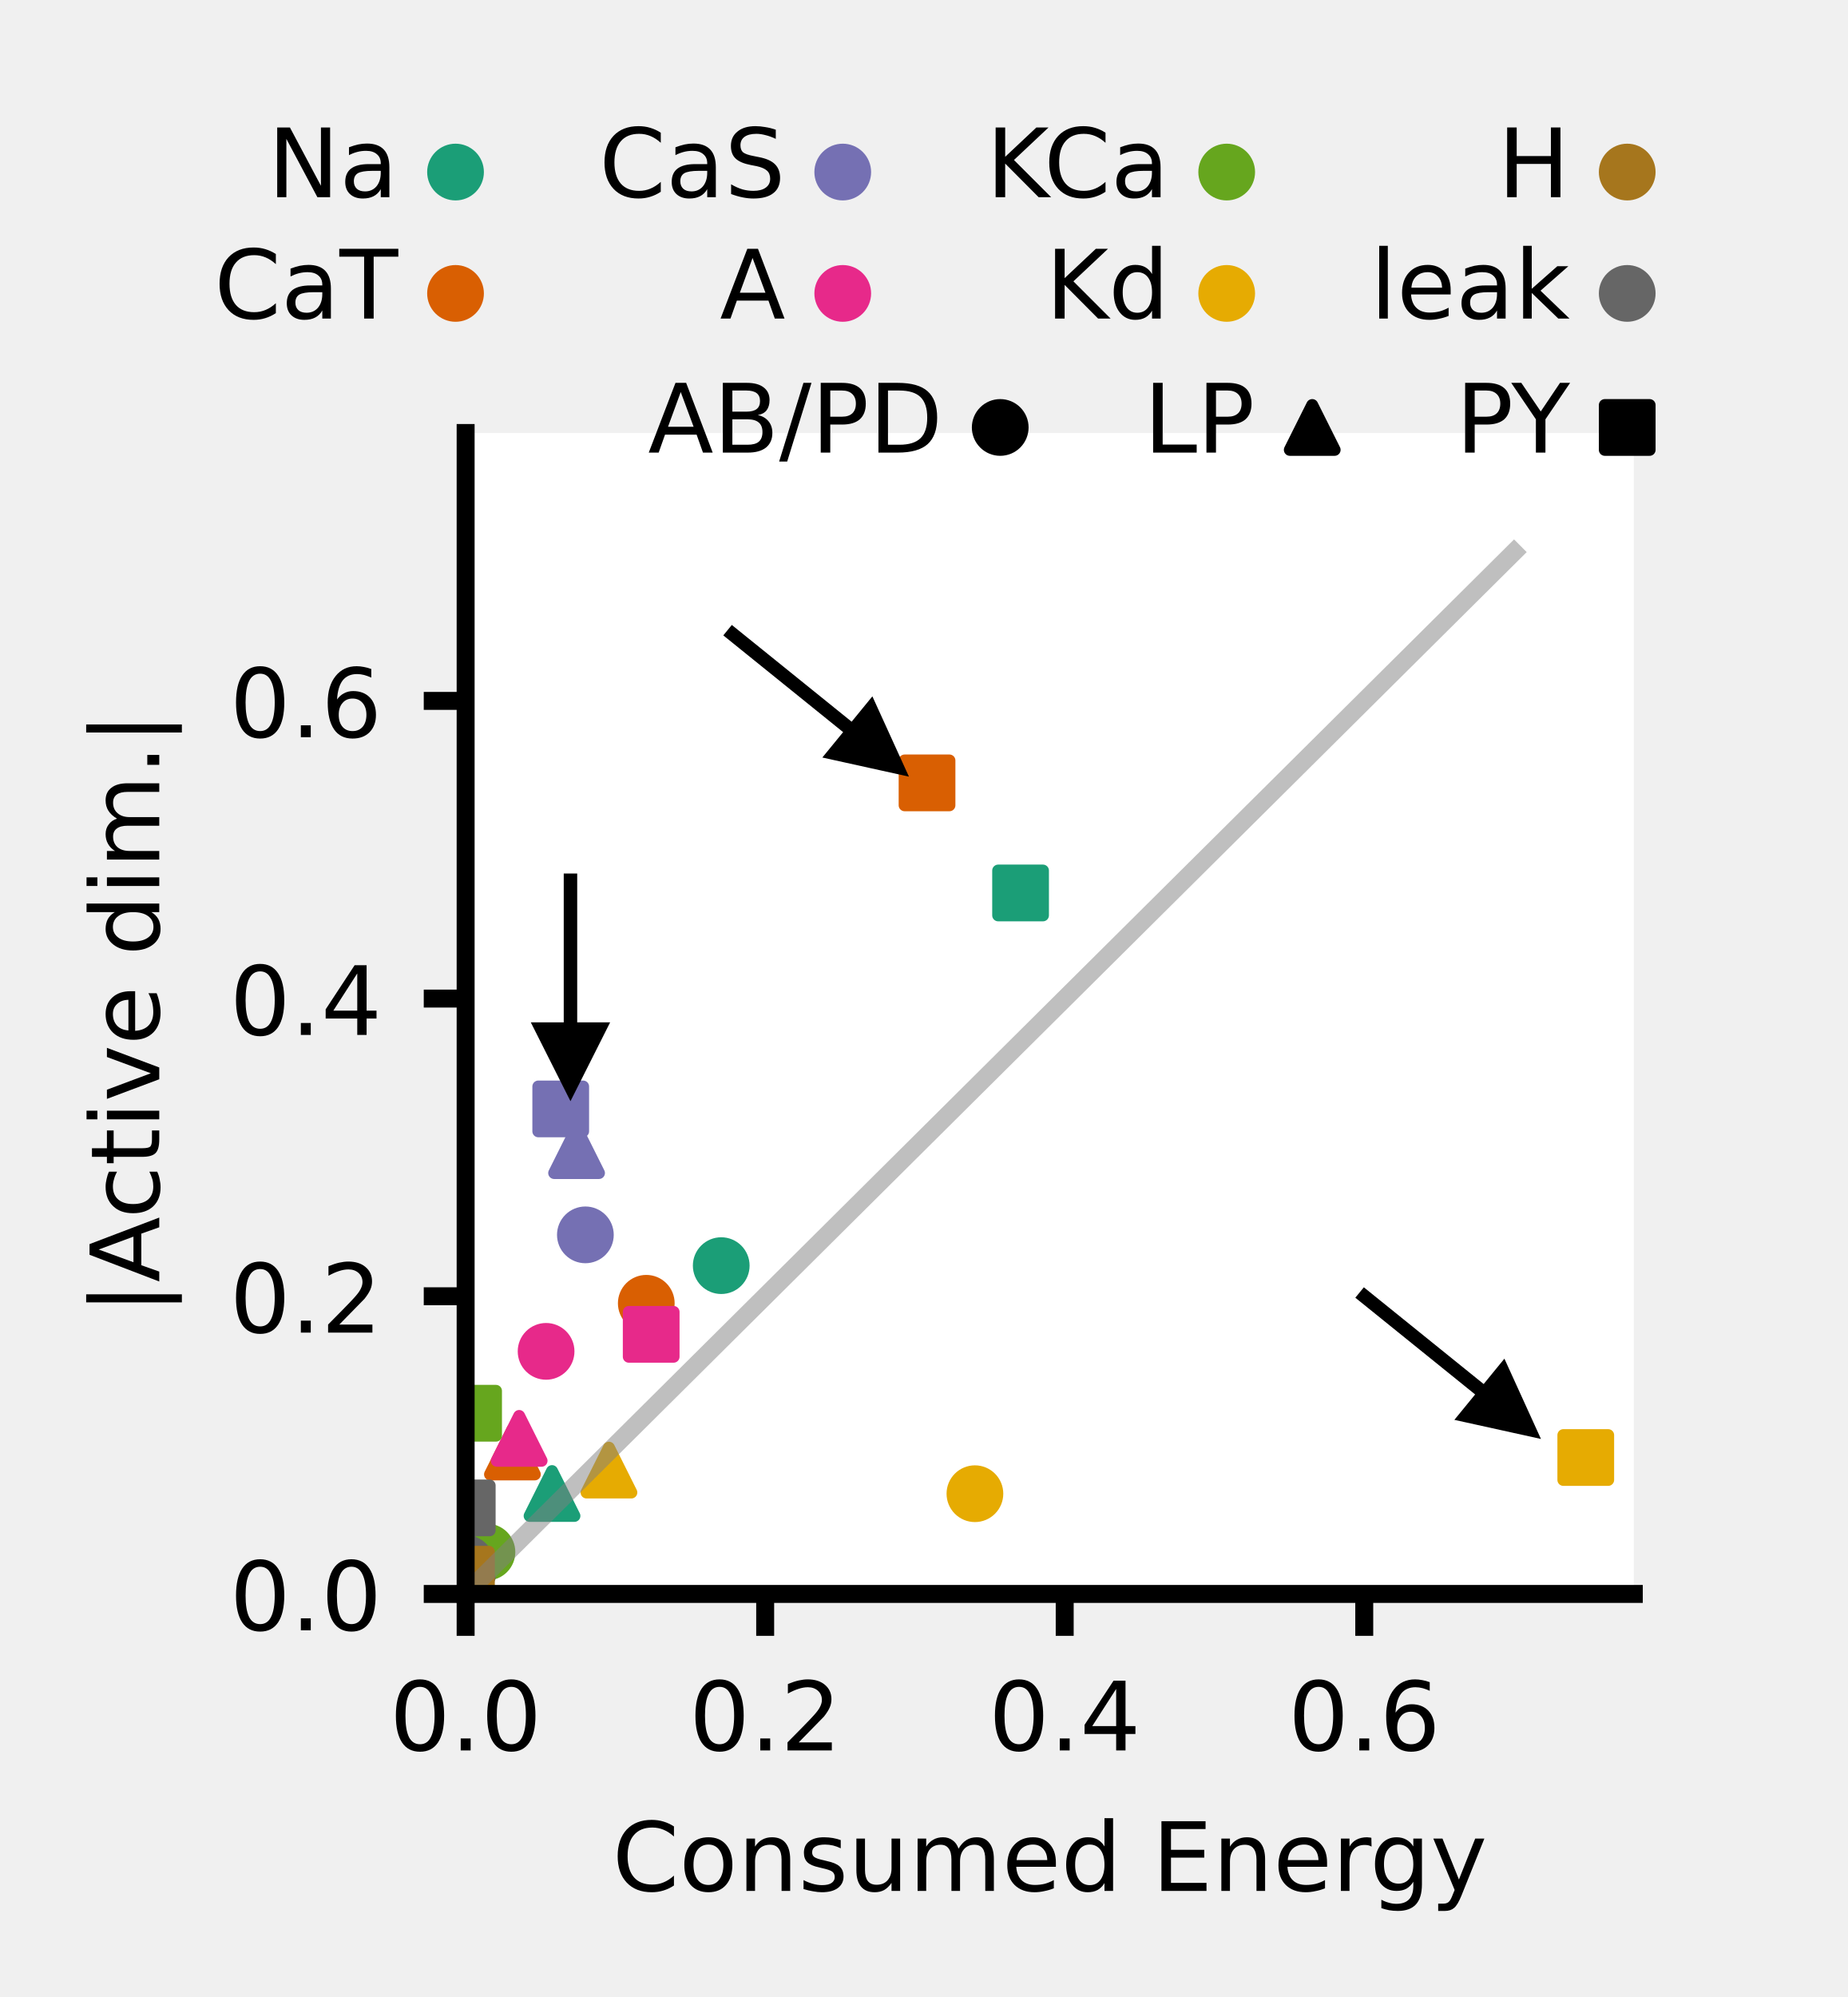
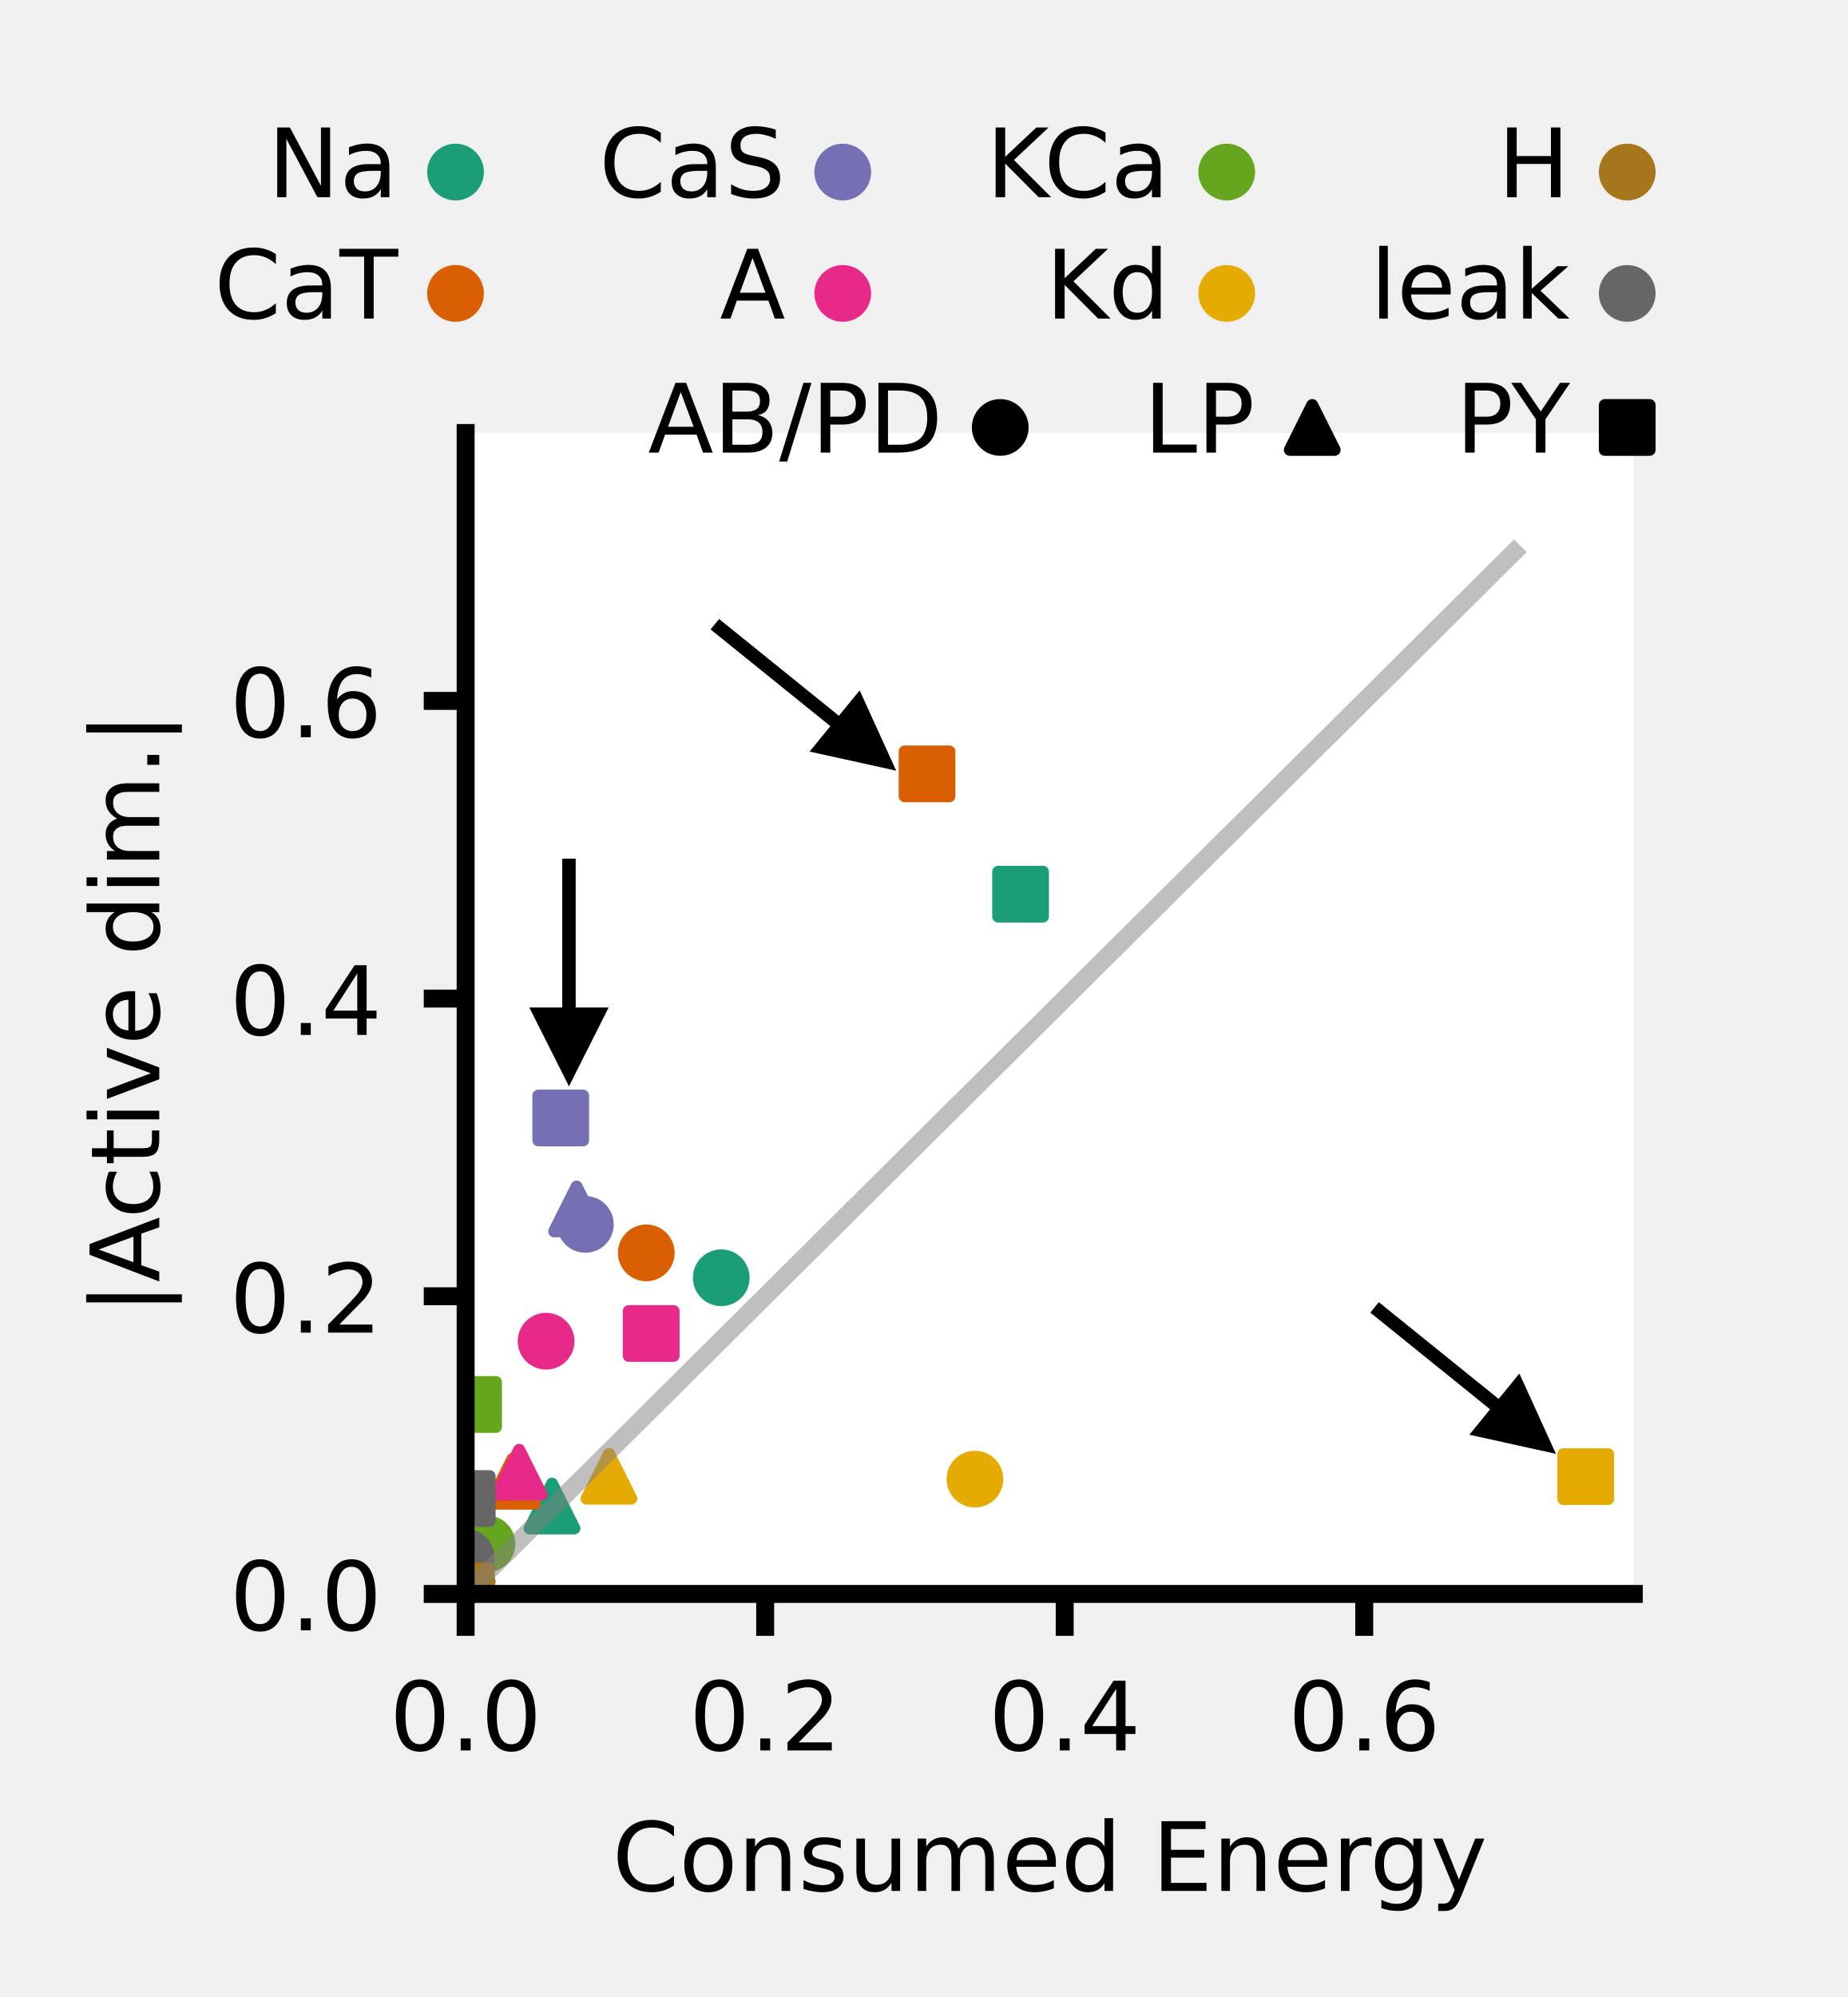
<svg xmlns="http://www.w3.org/2000/svg" xmlns:xlink="http://www.w3.org/1999/xlink" height="166.892pt" version="1.1" viewBox="0 0 154.42 166.892" width="154.42pt">
  <defs>
    <style type="text/css">*{stroke-linecap:butt;stroke-linejoin:round;}</style>
  </defs>
  <g id="figure_1">
    <g id="patch_1">
      <path d="M -0 166.892  L 154.42 166.892  L 154.42 -0  L -0 -0  z " style="fill:none;" />
    </g>
    <g id="axes_1">
      <g id="patch_2">
        <path d="M 38.922 133.207  L 136.572 133.207  L 136.572 36.187  L 38.922 36.187  z " style="fill:#ffffff;" />
      </g>
      <g id="PathCollection_1">
        <defs>
-           <path d="M 0 1.871  C 0.496 1.871 0.972 1.674 1.323 1.323  C 1.674 0.972 1.871 0.496 1.871 0  C 1.871 -0.496 1.674 -0.972 1.323 -1.323  C 0.972 -1.674 0.496 -1.871 0 -1.871  C -0.496 -1.871 -0.972 -1.674 -1.323 -1.323  C -1.674 -0.972 -1.871 -0.496 -1.871 0  C -1.871 0.496 -1.674 0.972 -1.323 1.323  C -0.972 1.674 -0.496 1.871 0 1.871  z " id="mced02a3562" style="stroke:#1b9e77;" />
-         </defs>
-         <g clip-path="url(#p65af0b50ca)">
-           <use style="fill:#1b9e77;stroke:#1b9e77;" x="60.288" xlink:href="#mced02a3562" y="105.771" />
+           <path d="M 0 1.871  C 0.496 1.871 0.972 1.674 1.323 1.323  C 1.674 0.972 1.871 0.496 1.871 0  C 1.871 -0.496 1.674 -0.972 1.323 -1.323  C 0.972 -1.674 0.496 -1.871 0 -1.871  C -0.496 -1.871 -0.972 -1.674 -1.323 -1.323  C -1.674 -0.972 -1.871 -0.496 -1.871 0  C -1.871 0.496 -1.674 0.972 -1.323 1.323  C -0.972 1.674 -0.496 1.871 0 1.871  z " id="m642d76ab13" style="stroke:#1b9e77;" />
+         </defs>
+         <g clip-path="url(#pd8d5c886a9)">
+           <use style="fill:#1b9e77;stroke:#1b9e77;" x="60.288" xlink:href="#m642d76ab13" y="106.784" />
        </g>
      </g>
      <g id="PathCollection_2">
        <defs>
-           <path d="M 0 1.871  C 0.496 1.871 0.972 1.674 1.323 1.323  C 1.674 0.972 1.871 0.496 1.871 0  C 1.871 -0.496 1.674 -0.972 1.323 -1.323  C 0.972 -1.674 0.496 -1.871 0 -1.871  C -0.496 -1.871 -0.972 -1.674 -1.323 -1.323  C -1.674 -0.972 -1.871 -0.496 -1.871 0  C -1.871 0.496 -1.674 0.972 -1.323 1.323  C -0.972 1.674 -0.496 1.871 0 1.871  z " id="m07d1c11e80" style="stroke:#d95f02;" />
-         </defs>
-         <g clip-path="url(#p65af0b50ca)">
-           <use style="fill:#d95f02;stroke:#d95f02;" x="54.023" xlink:href="#m07d1c11e80" y="108.917" />
+           <path d="M 0 1.871  C 0.496 1.871 0.972 1.674 1.323 1.323  C 1.674 0.972 1.871 0.496 1.871 0  C 1.871 -0.496 1.674 -0.972 1.323 -1.323  C 0.972 -1.674 0.496 -1.871 0 -1.871  C -0.496 -1.871 -0.972 -1.674 -1.323 -1.323  C -1.674 -0.972 -1.871 -0.496 -1.871 0  C -1.871 0.496 -1.674 0.972 -1.323 1.323  C -0.972 1.674 -0.496 1.871 0 1.871  z " id="mec704d3011" style="stroke:#d95f02;" />
+         </defs>
+         <g clip-path="url(#pd8d5c886a9)">
+           <use style="fill:#d95f02;stroke:#d95f02;" x="54.023" xlink:href="#mec704d3011" y="104.704" />
        </g>
      </g>
      <g id="PathCollection_3">
        <defs>
-           <path d="M 0 1.871  C 0.496 1.871 0.972 1.674 1.323 1.323  C 1.674 0.972 1.871 0.496 1.871 0  C 1.871 -0.496 1.674 -0.972 1.323 -1.323  C 0.972 -1.674 0.496 -1.871 0 -1.871  C -0.496 -1.871 -0.972 -1.674 -1.323 -1.323  C -1.674 -0.972 -1.871 -0.496 -1.871 0  C -1.871 0.496 -1.674 0.972 -1.323 1.323  C -0.972 1.674 -0.496 1.871 0 1.871  z " id="mb05f869a6e" style="stroke:#7570b3;" />
-         </defs>
-         <g clip-path="url(#p65af0b50ca)">
-           <use style="fill:#7570b3;stroke:#7570b3;" x="48.932" xlink:href="#mb05f869a6e" y="103.199" />
+           <path d="M 0 1.871  C 0.496 1.871 0.972 1.674 1.323 1.323  C 1.674 0.972 1.871 0.496 1.871 0  C 1.871 -0.496 1.674 -0.972 1.323 -1.323  C 0.972 -1.674 0.496 -1.871 0 -1.871  C -0.496 -1.871 -0.972 -1.674 -1.323 -1.323  C -1.674 -0.972 -1.871 -0.496 -1.871 0  C -1.871 0.496 -1.674 0.972 -1.323 1.323  C -0.972 1.674 -0.496 1.871 0 1.871  z " id="mfbf233edde" style="stroke:#7570b3;" />
+         </defs>
+         <g clip-path="url(#pd8d5c886a9)">
+           <use style="fill:#7570b3;stroke:#7570b3;" x="48.932" xlink:href="#mfbf233edde" y="102.324" />
        </g>
      </g>
      <g id="PathCollection_4">
        <defs>
-           <path d="M 0 1.871  C 0.496 1.871 0.972 1.674 1.323 1.323  C 1.674 0.972 1.871 0.496 1.871 0  C 1.871 -0.496 1.674 -0.972 1.323 -1.323  C 0.972 -1.674 0.496 -1.871 0 -1.871  C -0.496 -1.871 -0.972 -1.674 -1.323 -1.323  C -1.674 -0.972 -1.871 -0.496 -1.871 0  C -1.871 0.496 -1.674 0.972 -1.323 1.323  C -0.972 1.674 -0.496 1.871 0 1.871  z " id="m64192e82b0" style="stroke:#e7298a;" />
-         </defs>
-         <g clip-path="url(#p65af0b50ca)">
-           <use style="fill:#e7298a;stroke:#e7298a;" x="45.648" xlink:href="#m64192e82b0" y="112.935" />
+           <path d="M 0 1.871  C 0.496 1.871 0.972 1.674 1.323 1.323  C 1.674 0.972 1.871 0.496 1.871 0  C 1.871 -0.496 1.674 -0.972 1.323 -1.323  C 0.972 -1.674 0.496 -1.871 0 -1.871  C -0.496 -1.871 -0.972 -1.674 -1.323 -1.323  C -1.674 -0.972 -1.871 -0.496 -1.871 0  C -1.871 0.496 -1.674 0.972 -1.323 1.323  C -0.972 1.674 -0.496 1.871 0 1.871  z " id="ma5586a5358" style="stroke:#e7298a;" />
+         </defs>
+         <g clip-path="url(#pd8d5c886a9)">
+           <use style="fill:#e7298a;stroke:#e7298a;" x="45.648" xlink:href="#ma5586a5358" y="112.086" />
        </g>
      </g>
      <g id="PathCollection_5">
        <defs>
-           <path d="M 0 1.871  C 0.496 1.871 0.972 1.674 1.323 1.323  C 1.674 0.972 1.871 0.496 1.871 0  C 1.871 -0.496 1.674 -0.972 1.323 -1.323  C 0.972 -1.674 0.496 -1.871 0 -1.871  C -0.496 -1.871 -0.972 -1.674 -1.323 -1.323  C -1.674 -0.972 -1.871 -0.496 -1.871 0  C -1.871 0.496 -1.674 0.972 -1.323 1.323  C -0.972 1.674 -0.496 1.871 0 1.871  z " id="md1a7adb717" style="stroke:#66a61e;" />
-         </defs>
-         <g clip-path="url(#p65af0b50ca)">
-           <use style="fill:#66a61e;stroke:#66a61e;" x="40.704" xlink:href="#md1a7adb717" y="129.707" />
+           <path d="M 0 1.871  C 0.496 1.871 0.972 1.674 1.323 1.323  C 1.674 0.972 1.871 0.496 1.871 0  C 1.871 -0.496 1.674 -0.972 1.323 -1.323  C 0.972 -1.674 0.496 -1.871 0 -1.871  C -0.496 -1.871 -0.972 -1.674 -1.323 -1.323  C -1.674 -0.972 -1.871 -0.496 -1.871 0  C -1.871 0.496 -1.674 0.972 -1.323 1.323  C -0.972 1.674 -0.496 1.871 0 1.871  z " id="me7ce047095" style="stroke:#66a61e;" />
+         </defs>
+         <g clip-path="url(#pd8d5c886a9)">
+           <use style="fill:#66a61e;stroke:#66a61e;" x="40.704" xlink:href="#me7ce047095" y="129.021" />
        </g>
      </g>
      <g id="PathCollection_6">
        <defs>
-           <path d="M 0 1.871  C 0.496 1.871 0.972 1.674 1.323 1.323  C 1.674 0.972 1.871 0.496 1.871 0  C 1.871 -0.496 1.674 -0.972 1.323 -1.323  C 0.972 -1.674 0.496 -1.871 0 -1.871  C -0.496 -1.871 -0.972 -1.674 -1.323 -1.323  C -1.674 -0.972 -1.871 -0.496 -1.871 0  C -1.871 0.496 -1.674 0.972 -1.323 1.323  C -0.972 1.674 -0.496 1.871 0 1.871  z " id="m56da10e61a" style="stroke:#e6ab02;" />
-         </defs>
-         <g clip-path="url(#p65af0b50ca)">
-           <use style="fill:#e6ab02;stroke:#e6ab02;" x="81.494" xlink:href="#m56da10e61a" y="124.831" />
+           <path d="M 0 1.871  C 0.496 1.871 0.972 1.674 1.323 1.323  C 1.674 0.972 1.871 0.496 1.871 0  C 1.871 -0.496 1.674 -0.972 1.323 -1.323  C 0.972 -1.674 0.496 -1.871 0 -1.871  C -0.496 -1.871 -0.972 -1.674 -1.323 -1.323  C -1.674 -0.972 -1.871 -0.496 -1.871 0  C -1.871 0.496 -1.674 0.972 -1.323 1.323  C -0.972 1.674 -0.496 1.871 0 1.871  z " id="mebc55dcfed" style="stroke:#e6ab02;" />
+         </defs>
+         <g clip-path="url(#pd8d5c886a9)">
+           <use style="fill:#e6ab02;stroke:#e6ab02;" x="81.494" xlink:href="#mebc55dcfed" y="123.612" />
        </g>
      </g>
      <g id="PathCollection_7">
        <defs>
-           <path d="M 0 1.871  C 0.496 1.871 0.972 1.674 1.323 1.323  C 1.674 0.972 1.871 0.496 1.871 0  C 1.871 -0.496 1.674 -0.972 1.323 -1.323  C 0.972 -1.674 0.496 -1.871 0 -1.871  C -0.496 -1.871 -0.972 -1.674 -1.323 -1.323  C -1.674 -0.972 -1.871 -0.496 -1.871 0  C -1.871 0.496 -1.674 0.972 -1.323 1.323  C -0.972 1.674 -0.496 1.871 0 1.871  z " id="m2c42f3a5fe" style="stroke:#a6761d;" />
-         </defs>
-         <g clip-path="url(#p65af0b50ca)">
-           <use style="fill:#a6761d;stroke:#a6761d;" x="38.934" xlink:href="#m2c42f3a5fe" y="131.977" />
+           <path d="M 0 1.871  C 0.496 1.871 0.972 1.674 1.323 1.323  C 1.674 0.972 1.871 0.496 1.871 0  C 1.871 -0.496 1.674 -0.972 1.323 -1.323  C 0.972 -1.674 0.496 -1.871 0 -1.871  C -0.496 -1.871 -0.972 -1.674 -1.323 -1.323  C -1.674 -0.972 -1.871 -0.496 -1.871 0  C -1.871 0.496 -1.674 0.972 -1.323 1.323  C -0.972 1.674 -0.496 1.871 0 1.871  z " id="m3958ccbf86" style="stroke:#a6761d;" />
+         </defs>
+         <g clip-path="url(#pd8d5c886a9)">
+           <use style="fill:#a6761d;stroke:#a6761d;" x="38.934" xlink:href="#m3958ccbf86" y="132.156" />
        </g>
      </g>
      <g id="PathCollection_8">
        <defs>
-           <path d="M 0 1.871  C 0.496 1.871 0.972 1.674 1.323 1.323  C 1.674 0.972 1.871 0.496 1.871 0  C 1.871 -0.496 1.674 -0.972 1.323 -1.323  C 0.972 -1.674 0.496 -1.871 0 -1.871  C -0.496 -1.871 -0.972 -1.674 -1.323 -1.323  C -1.674 -0.972 -1.871 -0.496 -1.871 0  C -1.871 0.496 -1.674 0.972 -1.323 1.323  C -0.972 1.674 -0.496 1.871 0 1.871  z " id="m5470a7baf6" style="stroke:#666666;" />
-         </defs>
-         <g clip-path="url(#p65af0b50ca)">
-           <use style="fill:#666666;stroke:#666666;" x="38.954" xlink:href="#m5470a7baf6" y="130.675" />
+           <path d="M 0 1.871  C 0.496 1.871 0.972 1.674 1.323 1.323  C 1.674 0.972 1.871 0.496 1.871 0  C 1.871 -0.496 1.674 -0.972 1.323 -1.323  C 0.972 -1.674 0.496 -1.871 0 -1.871  C -0.496 -1.871 -0.972 -1.674 -1.323 -1.323  C -1.674 -0.972 -1.871 -0.496 -1.871 0  C -1.871 0.496 -1.674 0.972 -1.323 1.323  C -0.972 1.674 -0.496 1.871 0 1.871  z " id="me3c75e632c" style="stroke:#666666;" />
+         </defs>
+         <g clip-path="url(#pd8d5c886a9)">
+           <use style="fill:#666666;stroke:#666666;" x="38.954" xlink:href="#me3c75e632c" y="130.136" />
        </g>
      </g>
      <g id="PathCollection_9">
        <defs>
-           <path d="M 0 -1.871  L -1.871 1.871  L 1.871 1.871  z " id="me0db6073b1" style="stroke:#1b9e77;" />
-         </defs>
-         <g clip-path="url(#p65af0b50ca)">
-           <use style="fill:#1b9e77;stroke:#1b9e77;" x="46.144" xlink:href="#me0db6073b1" y="124.814" />
+           <path d="M 0 -1.871  L -1.871 1.871  L 1.871 1.871  z " id="m84227e3d3d" style="stroke:#1b9e77;" />
+         </defs>
+         <g clip-path="url(#pd8d5c886a9)">
+           <use style="fill:#1b9e77;stroke:#1b9e77;" x="46.144" xlink:href="#m84227e3d3d" y="125.86" />
        </g>
      </g>
      <g id="PathCollection_10">
        <defs>
-           <path d="M 0 -1.871  L -1.871 1.871  L 1.871 1.871  z " id="m3f033f0563" style="stroke:#d95f02;" />
-         </defs>
-         <g clip-path="url(#p65af0b50ca)">
-           <use style="fill:#d95f02;stroke:#d95f02;" x="42.833" xlink:href="#m3f033f0563" y="121.345" />
+           <path d="M 0 -1.871  L -1.871 1.871  L 1.871 1.871  z " id="m76c6d2172b" style="stroke:#d95f02;" />
+         </defs>
+         <g clip-path="url(#pd8d5c886a9)">
+           <use style="fill:#d95f02;stroke:#d95f02;" x="42.833" xlink:href="#m76c6d2172b" y="123.793" />
        </g>
      </g>
      <g id="PathCollection_11">
        <defs>
-           <path d="M 0 -1.871  L -1.871 1.871  L 1.871 1.871  z " id="m2e43646771" style="stroke:#7570b3;" />
-         </defs>
-         <g clip-path="url(#p65af0b50ca)">
-           <use style="fill:#7570b3;stroke:#7570b3;" x="48.196" xlink:href="#m2e43646771" y="96.16" />
+           <path d="M 0 -1.871  L -1.871 1.871  L 1.871 1.871  z " id="mca6d92673e" style="stroke:#7570b3;" />
+         </defs>
+         <g clip-path="url(#pd8d5c886a9)">
+           <use style="fill:#7570b3;stroke:#7570b3;" x="48.196" xlink:href="#mca6d92673e" y="101.032" />
        </g>
      </g>
      <g id="PathCollection_12">
        <defs>
-           <path d="M 0 -1.871  L -1.871 1.871  L 1.871 1.871  z " id="m63e825d578" style="stroke:#e7298a;" />
-         </defs>
-         <g clip-path="url(#p65af0b50ca)">
-           <use style="fill:#e7298a;stroke:#e7298a;" x="43.397" xlink:href="#m63e825d578" y="120.206" />
+           <path d="M 0 -1.871  L -1.871 1.871  L 1.871 1.871  z " id="m8c2a6e35bf" style="stroke:#e7298a;" />
+         </defs>
+         <g clip-path="url(#pd8d5c886a9)">
+           <use style="fill:#e7298a;stroke:#e7298a;" x="43.397" xlink:href="#m8c2a6e35bf" y="123.03" />
        </g>
      </g>
      <g id="PathCollection_13">
        <defs>
-           <path d="M 0 -1.871  L -1.871 1.871  L 1.871 1.871  z " id="m36a8ff9228" style="stroke:#66a61e;" />
-         </defs>
-         <g clip-path="url(#p65af0b50ca)">
-           <use style="fill:#66a61e;stroke:#66a61e;" x="39.411" xlink:href="#m36a8ff9228" y="132.877" />
+           <path d="M 0 -1.871  L -1.871 1.871  L 1.871 1.871  z " id="mca98bbd665" style="stroke:#66a61e;" />
+         </defs>
+         <g clip-path="url(#pd8d5c886a9)">
+           <use style="fill:#66a61e;stroke:#66a61e;" x="39.411" xlink:href="#mca98bbd665" y="132.312" />
        </g>
      </g>
      <g id="PathCollection_14">
        <defs>
-           <path d="M 0 -1.871  L -1.871 1.871  L 1.871 1.871  z " id="mdc3b815d37" style="stroke:#e6ab02;" />
-         </defs>
-         <g clip-path="url(#p65af0b50ca)">
-           <use style="fill:#e6ab02;stroke:#e6ab02;" x="50.902" xlink:href="#mdc3b815d37" y="122.858" />
+           <path d="M 0 -1.871  L -1.871 1.871  L 1.871 1.871  z " id="ma594dfb690" style="stroke:#e6ab02;" />
+         </defs>
+         <g clip-path="url(#pd8d5c886a9)">
+           <use style="fill:#e6ab02;stroke:#e6ab02;" x="50.902" xlink:href="#ma594dfb690" y="123.373" />
        </g>
      </g>
      <g id="PathCollection_15">
        <defs>
-           <path d="M 0 -1.871  L -1.871 1.871  L 1.871 1.871  z " id="m635cb01bc6" style="stroke:#a6761d;" />
-         </defs>
-         <g clip-path="url(#p65af0b50ca)">
-           <use style="fill:#a6761d;stroke:#a6761d;" x="38.959" xlink:href="#m635cb01bc6" y="131.487" />
+           <path d="M 0 -1.871  L -1.871 1.871  L 1.871 1.871  z " id="mf28cb961f2" style="stroke:#a6761d;" />
+         </defs>
+         <g clip-path="url(#pd8d5c886a9)">
+           <use style="fill:#a6761d;stroke:#a6761d;" x="38.959" xlink:href="#mf28cb961f2" y="131.65" />
        </g>
      </g>
      <g id="PathCollection_16">
        <defs>
-           <path d="M 0 -1.871  L -1.871 1.871  L 1.871 1.871  z " id="mf705b5699c" style="stroke:#666666;" />
-         </defs>
-         <g clip-path="url(#p65af0b50ca)">
-           <use style="fill:#666666;stroke:#666666;" x="39.052" xlink:href="#mf705b5699c" y="130.003" />
+           <path d="M 0 -1.871  L -1.871 1.871  L 1.871 1.871  z " id="mc156b0fbc9" style="stroke:#666666;" />
+         </defs>
+         <g clip-path="url(#pd8d5c886a9)">
+           <use style="fill:#666666;stroke:#666666;" x="39.052" xlink:href="#mc156b0fbc9" y="130.304" />
        </g>
      </g>
      <g id="PathCollection_17">
        <defs>
-           <path d="M -1.871 1.871  L 1.871 1.871  L 1.871 -1.871  L -1.871 -1.871  z " id="m40a8c9e859" style="stroke:#1b9e77;" />
-         </defs>
-         <g clip-path="url(#p65af0b50ca)">
-           <use style="fill:#1b9e77;stroke:#1b9e77;" x="85.31" xlink:href="#m40a8c9e859" y="74.626" />
+           <path d="M -1.871 1.871  L 1.871 1.871  L 1.871 -1.871  L -1.871 -1.871  z " id="m7a17ad805b" style="stroke:#1b9e77;" />
+         </defs>
+         <g clip-path="url(#pd8d5c886a9)">
+           <use style="fill:#1b9e77;stroke:#1b9e77;" x="85.31" xlink:href="#m7a17ad805b" y="74.727" />
        </g>
      </g>
      <g id="PathCollection_18">
        <defs>
-           <path d="M -1.871 1.871  L 1.871 1.871  L 1.871 -1.871  L -1.871 -1.871  z " id="m9e2a510e97" style="stroke:#d95f02;" />
-         </defs>
-         <g clip-path="url(#p65af0b50ca)">
-           <use style="fill:#d95f02;stroke:#d95f02;" x="77.491" xlink:href="#m9e2a510e97" y="65.426" />
+           <path d="M -1.871 1.871  L 1.871 1.871  L 1.871 -1.871  L -1.871 -1.871  z " id="mef1f30fe69" style="stroke:#d95f02;" />
+         </defs>
+         <g clip-path="url(#pd8d5c886a9)">
+           <use style="fill:#d95f02;stroke:#d95f02;" x="77.491" xlink:href="#mef1f30fe69" y="64.674" />
        </g>
      </g>
      <g id="PathCollection_19">
        <defs>
-           <path d="M -1.871 1.871  L 1.871 1.871  L 1.871 -1.871  L -1.871 -1.871  z " id="m4a5be43984" style="stroke:#7570b3;" />
-         </defs>
-         <g clip-path="url(#p65af0b50ca)">
-           <use style="fill:#7570b3;stroke:#7570b3;" x="46.871" xlink:href="#m4a5be43984" y="92.673" />
+           <path d="M -1.871 1.871  L 1.871 1.871  L 1.871 -1.871  L -1.871 -1.871  z " id="m5667ee3ced" style="stroke:#7570b3;" />
+         </defs>
+         <g clip-path="url(#pd8d5c886a9)">
+           <use style="fill:#7570b3;stroke:#7570b3;" x="46.871" xlink:href="#m5667ee3ced" y="93.433" />
        </g>
      </g>
      <g id="PathCollection_20">
        <defs>
-           <path d="M -1.871 1.871  L 1.871 1.871  L 1.871 -1.871  L -1.871 -1.871  z " id="m1ae37180e7" style="stroke:#e7298a;" />
-         </defs>
-         <g clip-path="url(#p65af0b50ca)">
-           <use style="fill:#e7298a;stroke:#e7298a;" x="54.433" xlink:href="#m1ae37180e7" y="111.512" />
+           <path d="M -1.871 1.871  L 1.871 1.871  L 1.871 -1.871  L -1.871 -1.871  z " id="m97796a8c74" style="stroke:#e7298a;" />
+         </defs>
+         <g clip-path="url(#pd8d5c886a9)">
+           <use style="fill:#e7298a;stroke:#e7298a;" x="54.433" xlink:href="#m97796a8c74" y="111.442" />
        </g>
      </g>
      <g id="PathCollection_21">
        <defs>
-           <path d="M -1.871 1.871  L 1.871 1.871  L 1.871 -1.871  L -1.871 -1.871  z " id="m9584e0e574" style="stroke:#66a61e;" />
-         </defs>
-         <g clip-path="url(#p65af0b50ca)">
-           <use style="fill:#66a61e;stroke:#66a61e;" x="39.588" xlink:href="#m9584e0e574" y="118.107" />
+           <path d="M -1.871 1.871  L 1.871 1.871  L 1.871 -1.871  L -1.871 -1.871  z " id="ma1c2aba8bd" style="stroke:#66a61e;" />
+         </defs>
+         <g clip-path="url(#pd8d5c886a9)">
+           <use style="fill:#66a61e;stroke:#66a61e;" x="39.588" xlink:href="#ma1c2aba8bd" y="117.374" />
        </g>
      </g>
      <g id="PathCollection_22">
        <defs>
-           <path d="M -1.871 1.871  L 1.871 1.871  L 1.871 -1.871  L -1.871 -1.871  z " id="m21d4268e15" style="stroke:#e6ab02;" />
-         </defs>
-         <g clip-path="url(#p65af0b50ca)">
-           <use style="fill:#e6ab02;stroke:#e6ab02;" x="132.555" xlink:href="#m21d4268e15" y="121.807" />
+           <path d="M -1.871 1.871  L 1.871 1.871  L 1.871 -1.871  L -1.871 -1.871  z " id="mb0a0194b25" style="stroke:#e6ab02;" />
+         </defs>
+         <g clip-path="url(#pd8d5c886a9)">
+           <use style="fill:#e6ab02;stroke:#e6ab02;" x="132.555" xlink:href="#mb0a0194b25" y="123.405" />
        </g>
      </g>
      <g id="PathCollection_23">
        <defs>
-           <path d="M -1.871 1.871  L 1.871 1.871  L 1.871 -1.871  L -1.871 -1.871  z " id="me23ba82345" style="stroke:#a6761d;" />
-         </defs>
-         <g clip-path="url(#p65af0b50ca)">
-           <use style="fill:#a6761d;stroke:#a6761d;" x="38.992" xlink:href="#me23ba82345" y="131.557" />
+           <path d="M -1.871 1.871  L 1.871 1.871  L 1.871 -1.871  L -1.871 -1.871  z " id="mb5574f88e1" style="stroke:#a6761d;" />
+         </defs>
+         <g clip-path="url(#pd8d5c886a9)">
+           <use style="fill:#a6761d;stroke:#a6761d;" x="38.992" xlink:href="#mb5574f88e1" y="132.959" />
        </g>
      </g>
      <g id="PathCollection_24">
        <defs>
-           <path d="M -1.871 1.871  L 1.871 1.871  L 1.871 -1.871  L -1.871 -1.871  z " id="m4b496acfb6" style="stroke:#666666;" />
-         </defs>
-         <g clip-path="url(#p65af0b50ca)">
-           <use style="fill:#666666;stroke:#666666;" x="39.058" xlink:href="#m4b496acfb6" y="126.016" />
+           <path d="M -1.871 1.871  L 1.871 1.871  L 1.871 -1.871  L -1.871 -1.871  z " id="m109d69ee2f" style="stroke:#666666;" />
+         </defs>
+         <g clip-path="url(#pd8d5c886a9)">
+           <use style="fill:#666666;stroke:#666666;" x="39.058" xlink:href="#m109d69ee2f" y="125.236" />
        </g>
      </g>
      <g id="PathCollection_25">
        <defs>
-           <path d="M 0 1.871  C 0.496 1.871 0.972 1.674 1.323 1.323  C 1.674 0.972 1.871 0.496 1.871 0  C 1.871 -0.496 1.674 -0.972 1.323 -1.323  C 0.972 -1.674 0.496 -1.871 0 -1.871  C -0.496 -1.871 -0.972 -1.674 -1.323 -1.323  C -1.674 -0.972 -1.871 -0.496 -1.871 0  C -1.871 0.496 -1.674 0.972 -1.323 1.323  C -0.972 1.674 -0.496 1.871 0 1.871  z " id="m22150746df" style="stroke:#000000;" />
-         </defs>
-         <g clip-path="url(#p65af0b50ca)" />
+           <path d="M 0 1.871  C 0.496 1.871 0.972 1.674 1.323 1.323  C 1.674 0.972 1.871 0.496 1.871 0  C 1.871 -0.496 1.674 -0.972 1.323 -1.323  C 0.972 -1.674 0.496 -1.871 0 -1.871  C -0.496 -1.871 -0.972 -1.674 -1.323 -1.323  C -1.674 -0.972 -1.871 -0.496 -1.871 0  C -1.871 0.496 -1.674 0.972 -1.323 1.323  C -0.972 1.674 -0.496 1.871 0 1.871  z " id="mc0e07cc898" style="stroke:#000000;" />
+         </defs>
+         <g clip-path="url(#pd8d5c886a9)" />
      </g>
      <g id="PathCollection_26">
        <defs>
-           <path d="M 0 -1.871  L -1.871 1.871  L 1.871 1.871  z " id="m0136a826de" style="stroke:#000000;" />
-         </defs>
-         <g clip-path="url(#p65af0b50ca)" />
+           <path d="M 0 -1.871  L -1.871 1.871  L 1.871 1.871  z " id="m7f7b73968d" style="stroke:#000000;" />
+         </defs>
+         <g clip-path="url(#pd8d5c886a9)" />
      </g>
      <g id="PathCollection_27">
        <defs>
-           <path d="M -1.871 1.871  L 1.871 1.871  L 1.871 -1.871  L -1.871 -1.871  z " id="m62ad3ef20a" style="stroke:#000000;" />
-         </defs>
-         <g clip-path="url(#p65af0b50ca)" />
+           <path d="M -1.871 1.871  L 1.871 1.871  L 1.871 -1.871  L -1.871 -1.871  z " id="m7519271c14" style="stroke:#000000;" />
+         </defs>
+         <g clip-path="url(#pd8d5c886a9)" />
      </g>
      <g id="patch_3">
-         <path clip-path="url(#p65af0b50ca)" d="M 127.94 119.552  L 122.474 118.346  L 124.014 116.463  L 113.998 108.378  L 114.077 108.282  L 124.093 116.367  L 125.632 114.484  z " style="stroke:#000000;stroke-linejoin:miter;" />
+         <path clip-path="url(#pd8d5c886a9)" d="M 129.192 120.796  L 123.726 119.589  L 125.266 117.707  L 115.25 109.622  L 115.329 109.525  L 125.345 117.61  L 126.884 115.728  z " style="stroke:#000000;stroke-linejoin:miter;" />
      </g>
      <g id="patch_4">
-         <path clip-path="url(#p65af0b50ca)" d="M 75.109 64.201  L 69.643 62.994  L 71.183 61.112  L 61.167 53.027  L 61.246 52.93  L 71.262 61.015  L 72.801 59.133  z " style="stroke:#000000;stroke-linejoin:miter;" />
+         <path clip-path="url(#pd8d5c886a9)" d="M 74.045 63.704  L 68.579 62.497  L 70.119 60.614  L 60.103 52.529  L 60.182 52.433  L 70.197 60.518  L 71.737 58.635  z " style="stroke:#000000;stroke-linejoin:miter;" />
      </g>
      <g id="patch_5">
-         <path clip-path="url(#p65af0b50ca)" d="M 47.686 90.916  L 45.182 85.941  L 47.623 85.941  L 47.623 73.502  L 47.749 73.502  L 47.749 85.941  L 50.19 85.941  z " style="stroke:#000000;stroke-linejoin:miter;" />
+         <path clip-path="url(#pd8d5c886a9)" d="M 47.561 89.672  L 45.057 84.697  L 47.498 84.697  L 47.498 72.258  L 47.623 72.258  L 47.623 84.697  L 50.065 84.697  z " style="stroke:#000000;stroke-linejoin:miter;" />
      </g>
      <g id="matplotlib.axis_1">
        <g id="xtick_1">
          <g id="line2d_1">
            <defs>
-               <path d="M 0 0  L 0 3.5  " id="mbaf102df0e" style="stroke:#000000;stroke-width:1.5;" />
+               <path d="M 0 0  L 0 3.5  " id="m99a6812286" style="stroke:#000000;stroke-width:1.5;" />
            </defs>
            <g>
-               <use style="stroke:#000000;stroke-width:1.5;" x="38.922" xlink:href="#mbaf102df0e" y="133.207" />
+               <use style="stroke:#000000;stroke-width:1.5;" x="38.922" xlink:href="#m99a6812286" y="133.207" />
            </g>
          </g>
          <g id="text_1">
            <text style="font-family:DejaVu Sans;font-size:8px;font-stretch:normal;font-style:normal;font-weight:normal;text-anchor:middle;" transform="rotate(-0, 38.9225, 146.2856)" x="38.922" y="146.286">0.0</text>
          </g>
        </g>
        <g id="xtick_2">
          <g id="line2d_2">
            <g>
-               <use style="stroke:#000000;stroke-width:1.5;" x="63.961" xlink:href="#mbaf102df0e" y="133.207" />
+               <use style="stroke:#000000;stroke-width:1.5;" x="63.961" xlink:href="#m99a6812286" y="133.207" />
            </g>
          </g>
          <g id="text_2">
            <text style="font-family:DejaVu Sans;font-size:8px;font-stretch:normal;font-style:normal;font-weight:normal;text-anchor:middle;" transform="rotate(-0, 63.96096, 146.2856)" x="63.961" y="146.286">0.2</text>
          </g>
        </g>
        <g id="xtick_3">
          <g id="line2d_3">
            <g>
-               <use style="stroke:#000000;stroke-width:1.5;" x="88.999" xlink:href="#mbaf102df0e" y="133.207" />
+               <use style="stroke:#000000;stroke-width:1.5;" x="88.999" xlink:href="#m99a6812286" y="133.207" />
            </g>
          </g>
          <g id="text_3">
            <text style="font-family:DejaVu Sans;font-size:8px;font-stretch:normal;font-style:normal;font-weight:normal;text-anchor:middle;" transform="rotate(-0, 88.99942, 146.2856)" x="88.999" y="146.286">0.4</text>
          </g>
        </g>
        <g id="xtick_4">
          <g id="line2d_4">
            <g>
-               <use style="stroke:#000000;stroke-width:1.5;" x="114.038" xlink:href="#mbaf102df0e" y="133.207" />
+               <use style="stroke:#000000;stroke-width:1.5;" x="114.038" xlink:href="#m99a6812286" y="133.207" />
            </g>
          </g>
          <g id="text_4">
            <text style="font-family:DejaVu Sans;font-size:8px;font-stretch:normal;font-style:normal;font-weight:normal;text-anchor:middle;" transform="rotate(-0, 114.0379, 146.2856)" x="114.038" y="146.286">0.6</text>
          </g>
        </g>
        <g id="text_5">
          <text style="font-family:DejaVu Sans;font-size:8px;font-stretch:normal;font-style:normal;font-weight:normal;text-anchor:middle;" transform="rotate(-0, 87.7475, 158.0281)" x="87.748" y="158.028">Consumed Energy</text>
        </g>
      </g>
      <g id="matplotlib.axis_2">
        <g id="ytick_1">
          <g id="line2d_5">
            <defs>
-               <path d="M 0 0  L -3.5 0  " id="mcc331d74f9" style="stroke:#000000;stroke-width:1.5;" />
+               <path d="M 0 0  L -3.5 0  " id="m3f277a5ab6" style="stroke:#000000;stroke-width:1.5;" />
            </defs>
            <g>
-               <use style="stroke:#000000;stroke-width:1.5;" x="38.922" xlink:href="#mcc331d74f9" y="133.207" />
+               <use style="stroke:#000000;stroke-width:1.5;" x="38.922" xlink:href="#m3f277a5ab6" y="133.207" />
            </g>
          </g>
          <g id="text_6">
            <text style="font-family:DejaVu Sans;font-size:8px;font-stretch:normal;font-style:normal;font-weight:normal;text-anchor:end;" transform="rotate(-0, 31.9225, 136.2462)" x="31.922" y="136.246">0.0</text>
          </g>
        </g>
        <g id="ytick_2">
          <g id="line2d_6">
            <g>
-               <use style="stroke:#000000;stroke-width:1.5;" x="38.922" xlink:href="#mcc331d74f9" y="108.33" />
+               <use style="stroke:#000000;stroke-width:1.5;" x="38.922" xlink:href="#m3f277a5ab6" y="108.33" />
            </g>
          </g>
          <g id="text_7">
            <text style="font-family:DejaVu Sans;font-size:8px;font-stretch:normal;font-style:normal;font-weight:normal;text-anchor:end;" transform="rotate(-0, 31.9225, 111.3693)" x="31.922" y="111.369">0.2</text>
          </g>
        </g>
        <g id="ytick_3">
          <g id="line2d_7">
            <g>
-               <use style="stroke:#000000;stroke-width:1.5;" x="38.922" xlink:href="#mcc331d74f9" y="83.453" />
+               <use style="stroke:#000000;stroke-width:1.5;" x="38.922" xlink:href="#m3f277a5ab6" y="83.453" />
            </g>
          </g>
          <g id="text_8">
            <text style="font-family:DejaVu Sans;font-size:8px;font-stretch:normal;font-style:normal;font-weight:normal;text-anchor:end;" transform="rotate(-0, 31.9225, 86.49233)" x="31.922" y="86.492">0.4</text>
          </g>
        </g>
        <g id="ytick_4">
          <g id="line2d_8">
            <g>
-               <use style="stroke:#000000;stroke-width:1.5;" x="38.922" xlink:href="#mcc331d74f9" y="58.576" />
+               <use style="stroke:#000000;stroke-width:1.5;" x="38.922" xlink:href="#m3f277a5ab6" y="58.576" />
            </g>
          </g>
          <g id="text_9">
            <text style="font-family:DejaVu Sans;font-size:8px;font-stretch:normal;font-style:normal;font-weight:normal;text-anchor:end;" transform="rotate(-0, 31.9225, 61.61541)" x="31.922" y="61.615">0.6</text>
          </g>
        </g>
        <g id="text_10">
          <text style="font-family:DejaVu Sans;font-size:8px;font-stretch:normal;font-style:normal;font-weight:normal;text-anchor:middle;" transform="rotate(-90, 13.31375, 84.6968)" x="13.314" y="84.697">|Active dim.|</text>
        </g>
      </g>
      <g id="line2d_9">
-         <path clip-path="url(#p65af0b50ca)" d="M 38.922 133.207  L 126.557 46.138  " style="fill:none;stroke:#808080;stroke-linecap:square;stroke-opacity:0.5;stroke-width:1.5;" />
+         <path clip-path="url(#pd8d5c886a9)" d="M 38.922 133.207  L 126.557 46.138  " style="fill:none;stroke:#808080;stroke-linecap:square;stroke-opacity:0.5;stroke-width:1.5;" />
      </g>
      <g id="patch_6">
        <path d="M 38.922 133.207  L 38.922 36.187  " style="fill:none;stroke:#000000;stroke-linecap:square;stroke-linejoin:miter;stroke-width:1.5;" />
      </g>
      <g id="patch_7">
        <path d="M 38.922 133.207  L 136.572 133.207  " style="fill:none;stroke:#000000;stroke-linecap:square;stroke-linejoin:miter;stroke-width:1.5;" />
      </g>
      <g id="legend_1">
        <g id="text_11">
          <text style="font-family:DejaVu Sans;font-size:8px;font-stretch:normal;font-style:normal;font-weight:normal;text-anchor:start;" transform="rotate(-0, 22.39, 16.47875)" x="22.39" y="16.479">Na</text>
        </g>
        <g id="PathCollection_28">
          <g>
-             <use style="fill:#1b9e77;stroke:#1b9e77;" x="38.078" xlink:href="#mced02a3562" y="14.379" />
+             <use style="fill:#1b9e77;stroke:#1b9e77;" x="38.078" xlink:href="#m642d76ab13" y="14.379" />
          </g>
        </g>
        <g id="text_12">
          <text style="font-family:DejaVu Sans;font-size:8px;font-stretch:normal;font-style:normal;font-weight:normal;text-anchor:start;" transform="rotate(-0, 17.9025, 26.62125)" x="17.902" y="26.621">CaT</text>
        </g>
        <g id="PathCollection_29">
          <g>
-             <use style="fill:#d95f02;stroke:#d95f02;" x="38.078" xlink:href="#m07d1c11e80" y="24.521" />
+             <use style="fill:#d95f02;stroke:#d95f02;" x="38.078" xlink:href="#mec704d3011" y="24.521" />
          </g>
        </g>
        <g id="text_13">
          <text style="font-family:DejaVu Sans;font-size:8px;font-stretch:normal;font-style:normal;font-weight:normal;text-anchor:start;" transform="rotate(-0, 50.0775, 16.47875)" x="50.078" y="16.479">CaS</text>
        </g>
        <g id="PathCollection_30">
          <g>
-             <use style="fill:#7570b3;stroke:#7570b3;" x="70.445" xlink:href="#mb05f869a6e" y="14.379" />
+             <use style="fill:#7570b3;stroke:#7570b3;" x="70.445" xlink:href="#mfbf233edde" y="14.379" />
          </g>
        </g>
        <g id="text_14">
          <text style="font-family:DejaVu Sans;font-size:8px;font-stretch:normal;font-style:normal;font-weight:normal;text-anchor:start;" transform="rotate(-0, 60.1725, 26.62125)" x="60.172" y="26.621">A</text>
        </g>
        <g id="PathCollection_31">
          <g>
-             <use style="fill:#e7298a;stroke:#e7298a;" x="70.445" xlink:href="#m64192e82b0" y="24.521" />
+             <use style="fill:#e7298a;stroke:#e7298a;" x="70.445" xlink:href="#ma5586a5358" y="24.521" />
          </g>
        </g>
        <g id="text_15">
          <text style="font-family:DejaVu Sans;font-size:8px;font-stretch:normal;font-style:normal;font-weight:normal;text-anchor:start;" transform="rotate(-0, 82.445, 16.47875)" x="82.445" y="16.479">KCa</text>
        </g>
        <g id="PathCollection_32">
          <g>
-             <use style="fill:#66a61e;stroke:#66a61e;" x="102.54" xlink:href="#md1a7adb717" y="14.379" />
+             <use style="fill:#66a61e;stroke:#66a61e;" x="102.54" xlink:href="#me7ce047095" y="14.379" />
          </g>
        </g>
        <g id="text_16">
          <text style="font-family:DejaVu Sans;font-size:8px;font-stretch:normal;font-style:normal;font-weight:normal;text-anchor:start;" transform="rotate(-0, 87.415, 26.62125)" x="87.415" y="26.621">Kd</text>
        </g>
        <g id="PathCollection_33">
          <g>
-             <use style="fill:#e6ab02;stroke:#e6ab02;" x="102.54" xlink:href="#m56da10e61a" y="24.521" />
+             <use style="fill:#e6ab02;stroke:#e6ab02;" x="102.54" xlink:href="#mebc55dcfed" y="24.521" />
          </g>
        </g>
        <g id="text_17">
          <text style="font-family:DejaVu Sans;font-size:8px;font-stretch:normal;font-style:normal;font-weight:normal;text-anchor:start;" transform="rotate(-0, 125.2037, 16.47875)" x="125.204" y="16.479">H</text>
        </g>
        <g id="PathCollection_34">
          <g>
-             <use style="fill:#a6761d;stroke:#a6761d;" x="136.02" xlink:href="#m2c42f3a5fe" y="14.379" />
+             <use style="fill:#a6761d;stroke:#a6761d;" x="136.02" xlink:href="#m3958ccbf86" y="14.379" />
          </g>
        </g>
        <g id="text_18">
          <text style="font-family:DejaVu Sans;font-size:8px;font-stretch:normal;font-style:normal;font-weight:normal;text-anchor:start;" transform="rotate(-0, 114.54, 26.62125)" x="114.54" y="26.621">leak</text>
        </g>
        <g id="PathCollection_35">
          <g>
-             <use style="fill:#666666;stroke:#666666;" x="136.02" xlink:href="#m5470a7baf6" y="24.521" />
+             <use style="fill:#666666;stroke:#666666;" x="136.02" xlink:href="#me3c75e632c" y="24.521" />
          </g>
        </g>
      </g>
      <g id="legend_2">
        <g id="text_19">
          <text style="font-family:DejaVu Sans;font-size:8px;font-stretch:normal;font-style:normal;font-weight:normal;text-anchor:start;" transform="rotate(-0, 54.16875, 37.82315)" x="54.169" y="37.823">AB/PD</text>
        </g>
        <g id="PathCollection_36">
          <g>
-             <use style="stroke:#000000;" x="83.609" xlink:href="#m22150746df" y="35.723" />
+             <use style="stroke:#000000;" x="83.609" xlink:href="#mc0e07cc898" y="35.723" />
          </g>
        </g>
        <g id="text_20">
          <text style="font-family:DejaVu Sans;font-size:8px;font-stretch:normal;font-style:normal;font-weight:normal;text-anchor:start;" transform="rotate(-0, 95.60875, 37.82315)" x="95.609" y="37.823">LP</text>
        </g>
        <g id="PathCollection_37">
          <g>
-             <use style="stroke:#000000;" x="109.69" xlink:href="#m0136a826de" y="35.723" />
+             <use style="stroke:#000000;" x="109.69" xlink:href="#m7f7b73968d" y="35.723" />
          </g>
        </g>
        <g id="text_21">
          <text style="font-family:DejaVu Sans;font-size:8px;font-stretch:normal;font-style:normal;font-weight:normal;text-anchor:start;" transform="rotate(-0, 121.69, 37.82315)" x="121.69" y="37.823">PY</text>
        </g>
        <g id="PathCollection_38">
          <g>
-             <use style="stroke:#000000;" x="136.02" xlink:href="#m62ad3ef20a" y="35.723" />
+             <use style="stroke:#000000;" x="136.02" xlink:href="#m7519271c14" y="35.723" />
          </g>
        </g>
      </g>
    </g>
  </g>
  <defs>
-     <clipPath id="p65af0b50ca">
+     <clipPath id="pd8d5c886a9">
      <rect height="97.02" width="97.65" x="38.922" y="36.187" />
    </clipPath>
  </defs>
</svg>
